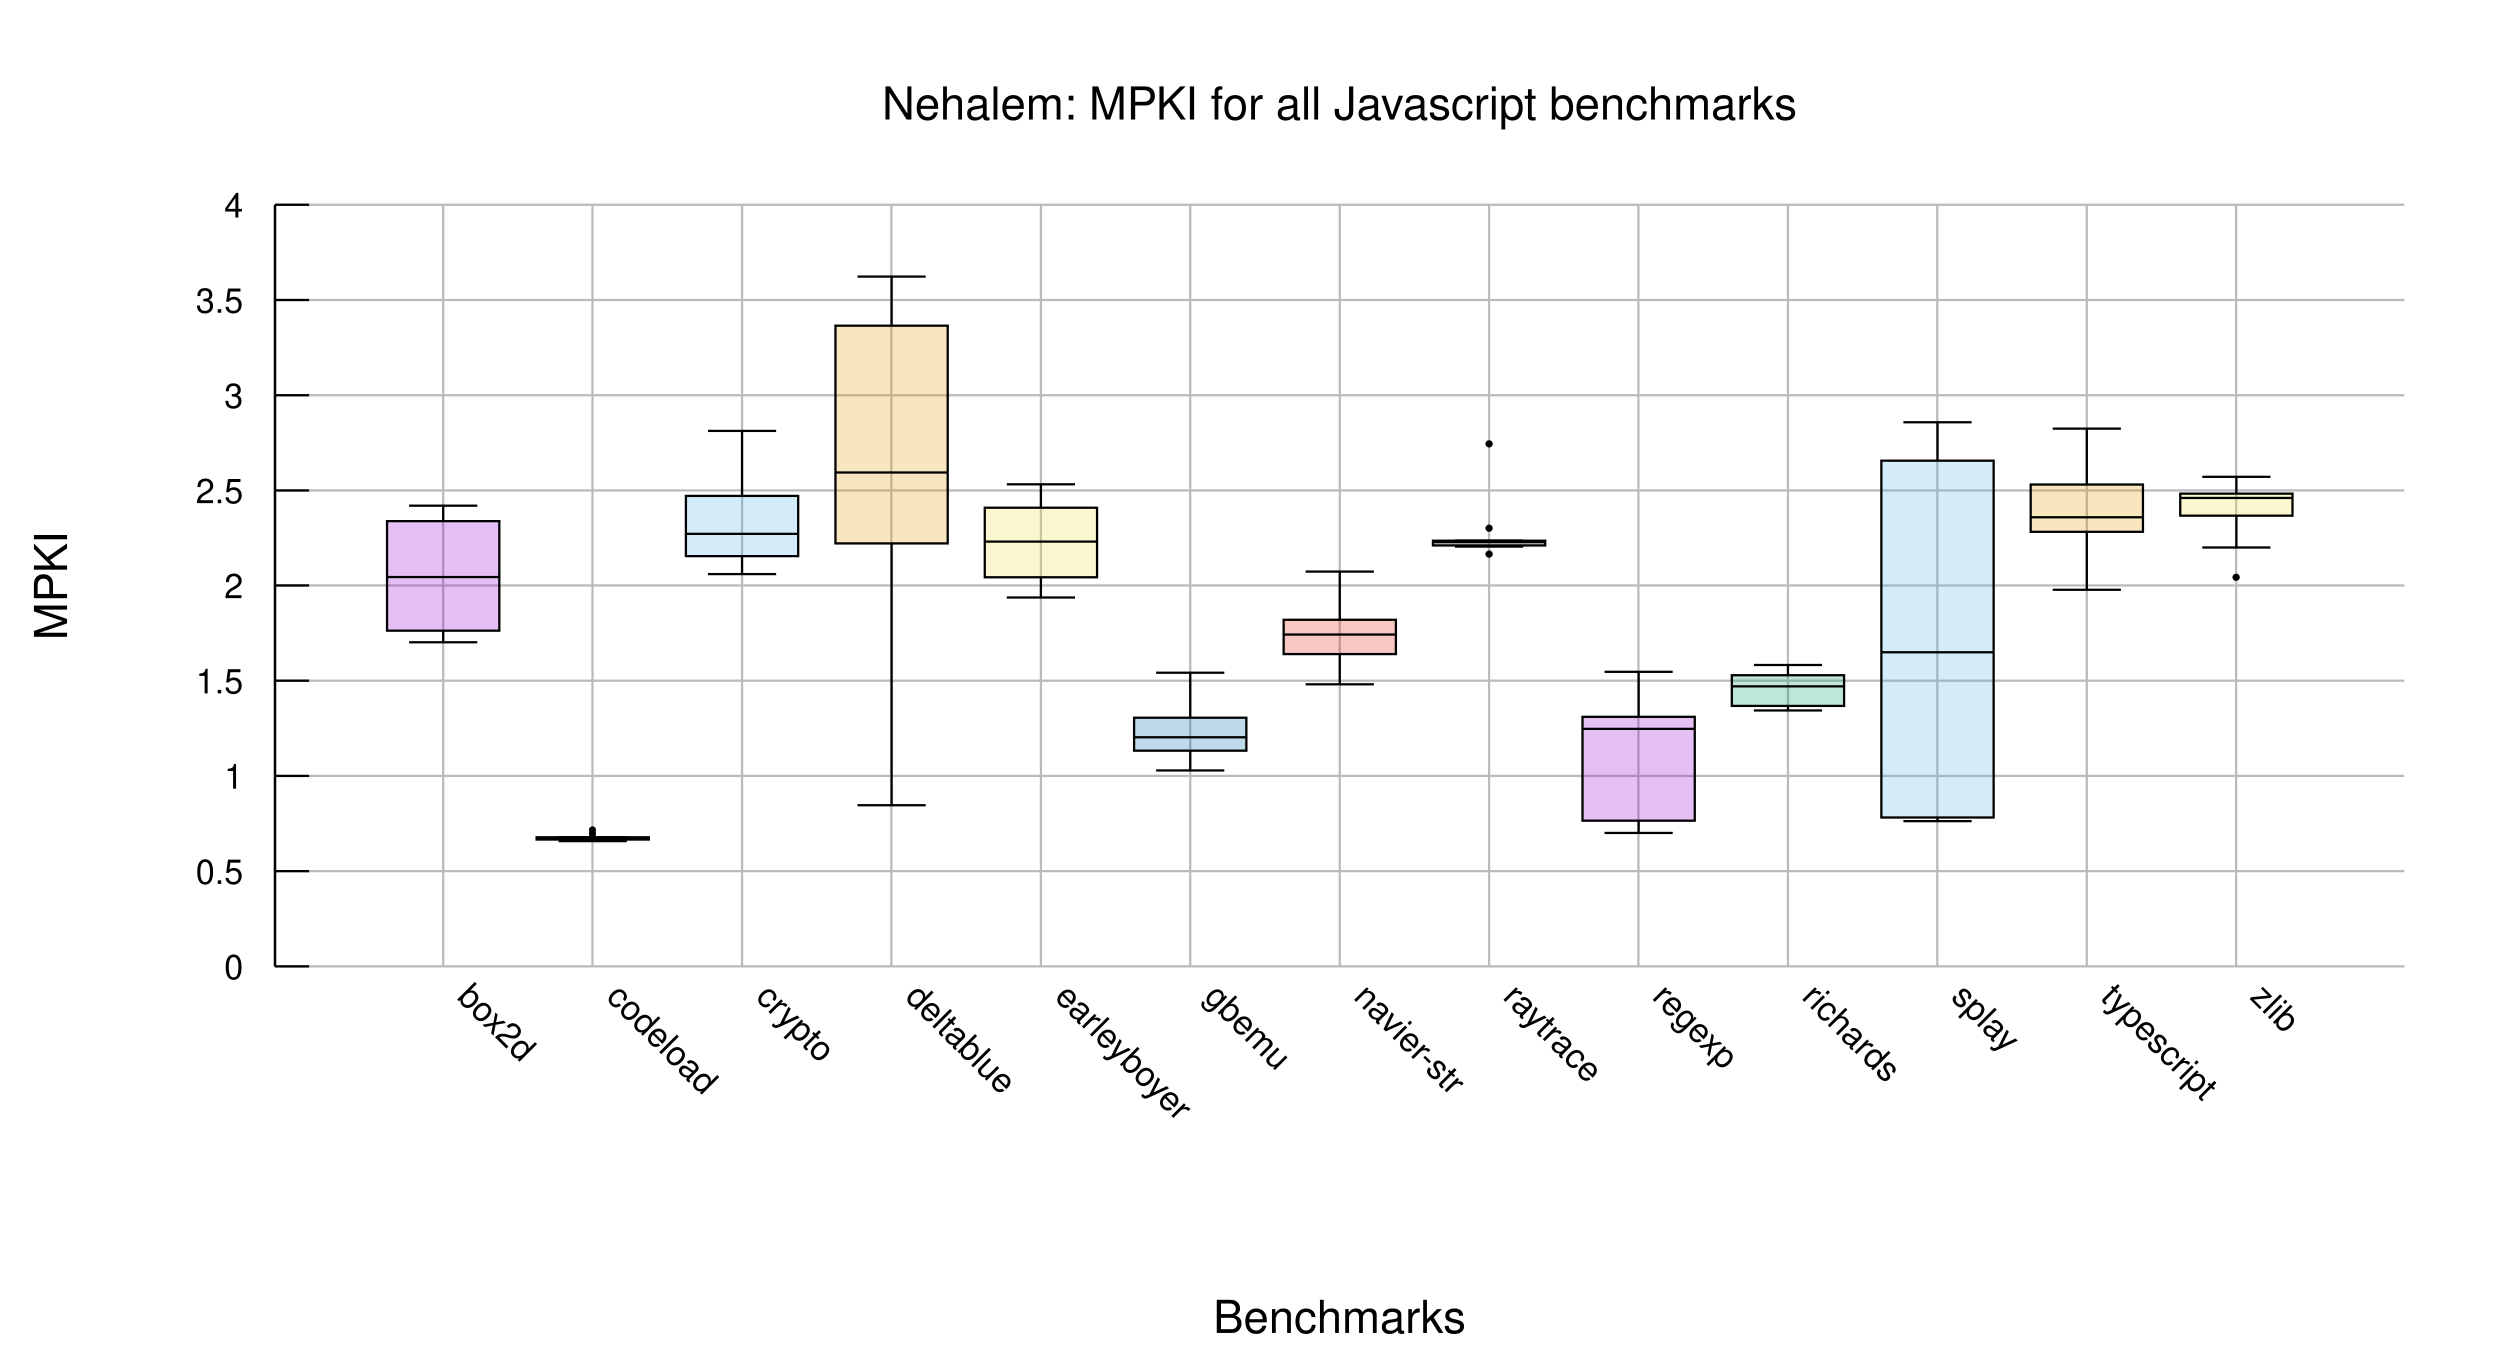
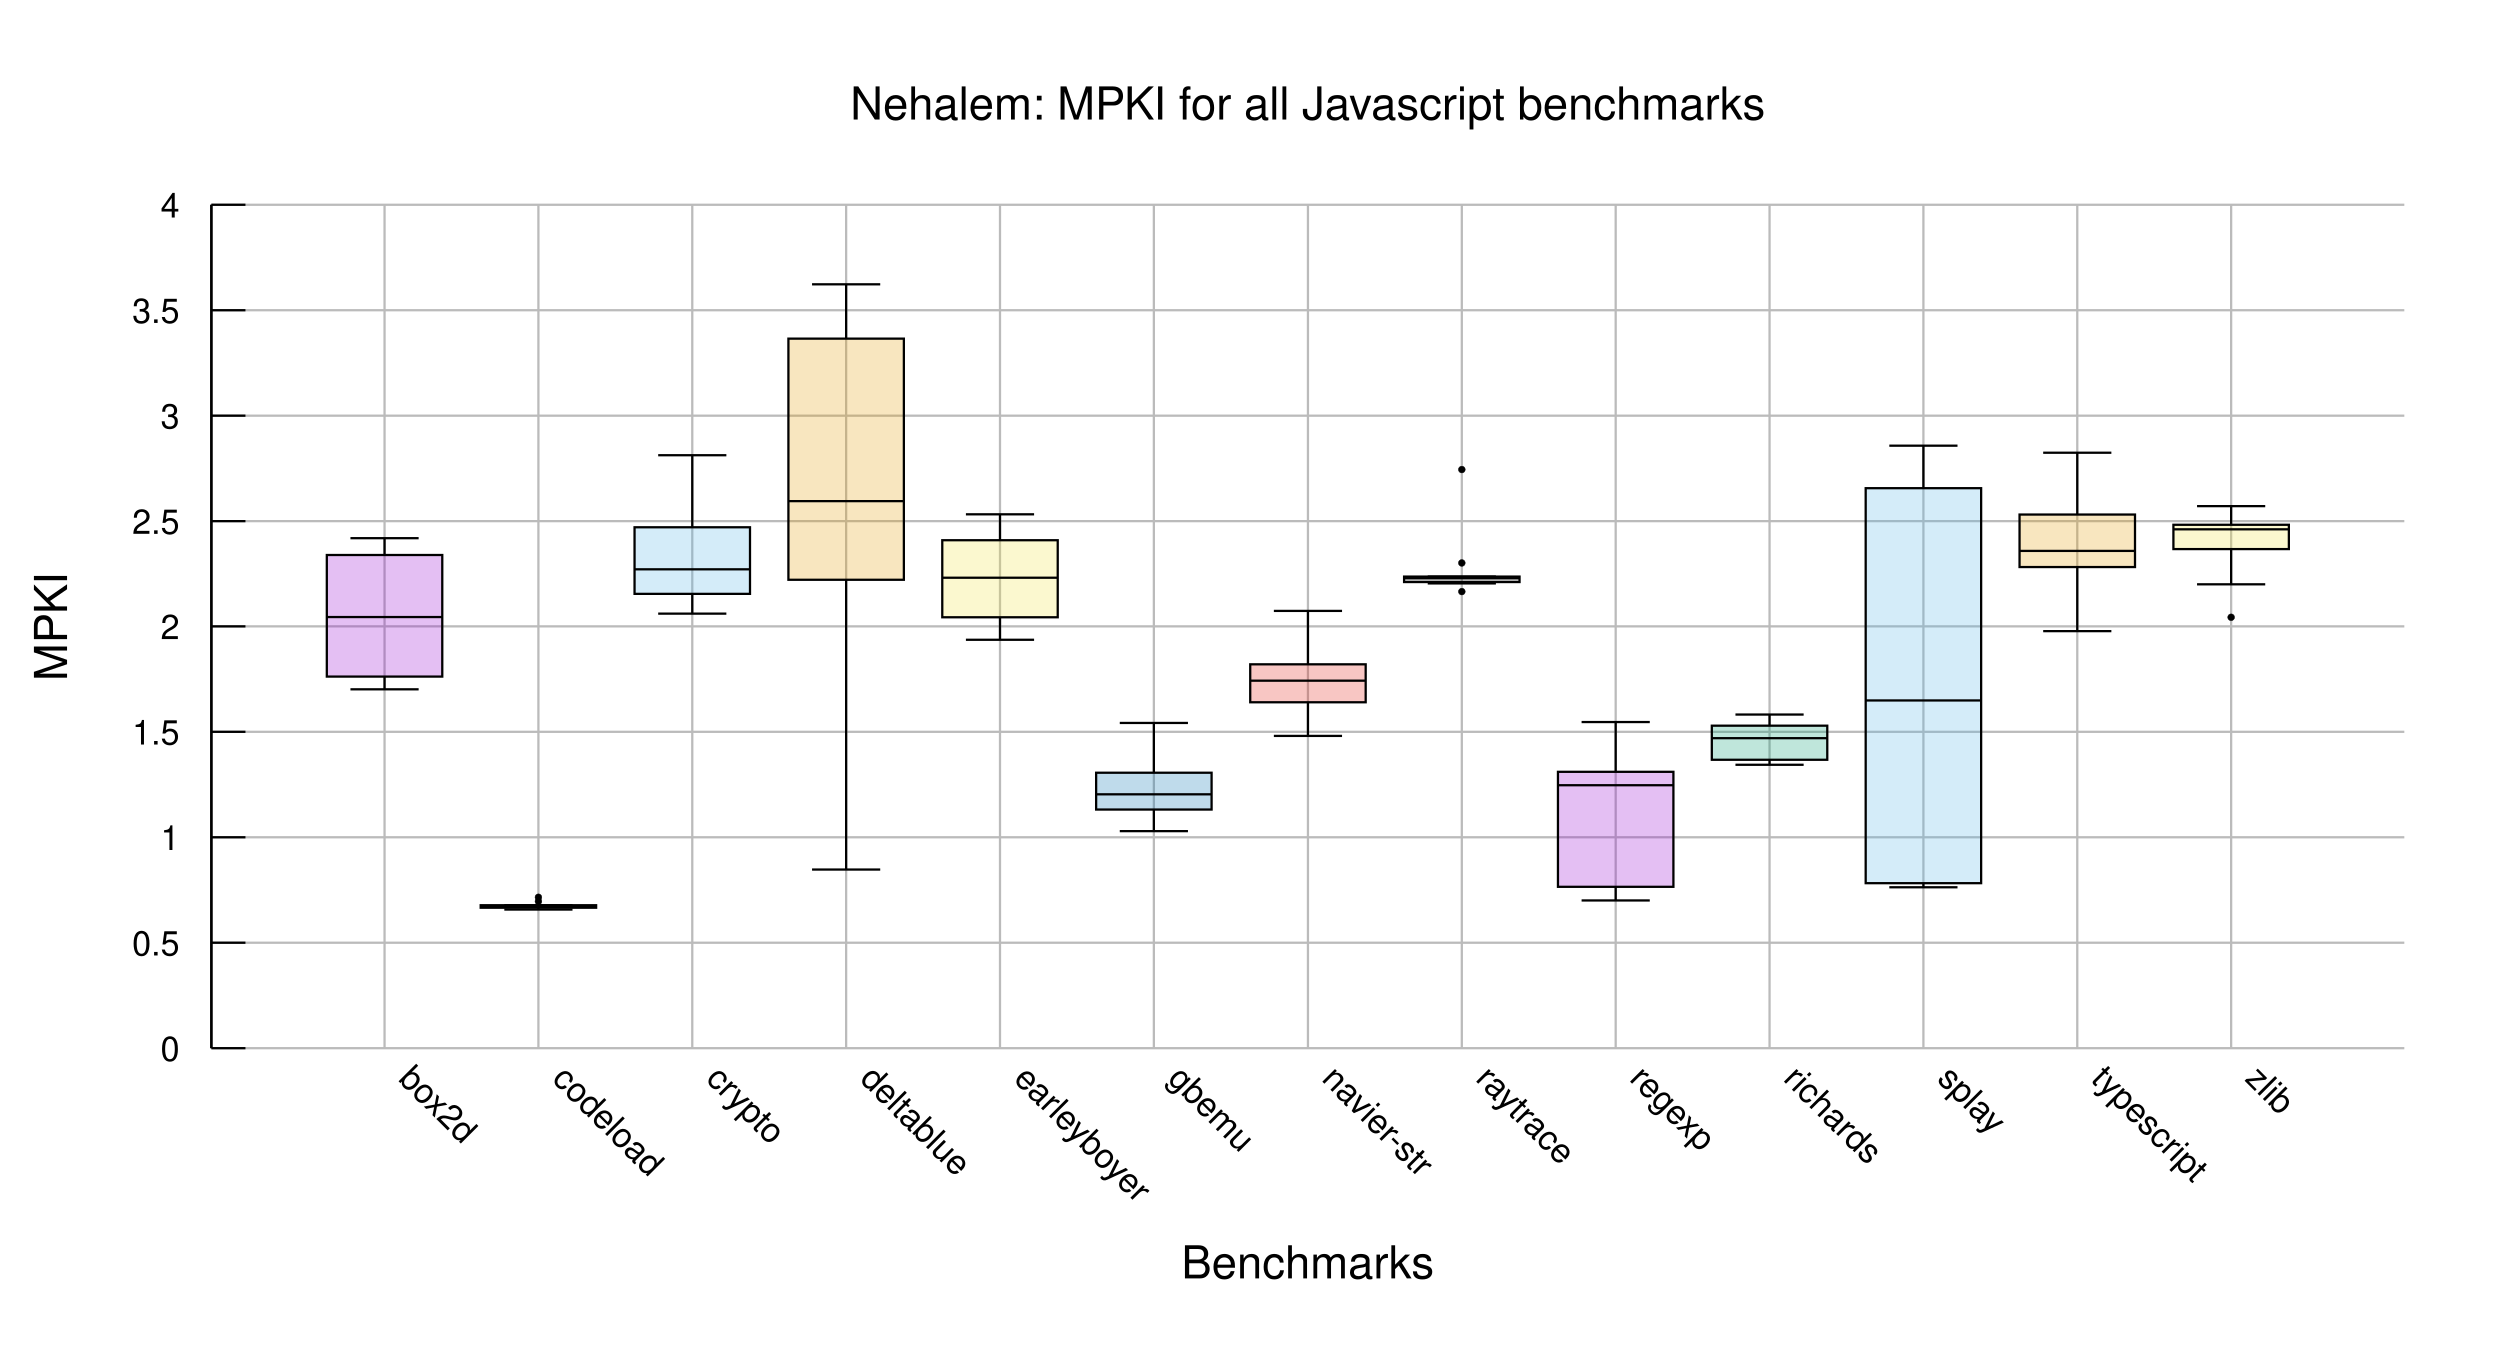
<svg xmlns="http://www.w3.org/2000/svg" xmlns:xlink="http://www.w3.org/1999/xlink" width="1100" height="600" viewBox="0 0 1100 600">
  <g id="gnuplot_canvas">
    <rect x="0" y="0" width="1100" height="600" fill="none" />
    <defs>
      <circle id="gpDot" r="0.5" stroke-width="0.5" />
      <path id="gpPt0" stroke-width="0.133" stroke="currentColor" d="M-1,0 h2 M0,-1 v2" />
      <path id="gpPt1" stroke-width="0.133" stroke="currentColor" d="M-1,-1 L1,1 M1,-1 L-1,1" />
      <path id="gpPt2" stroke-width="0.133" stroke="currentColor" d="M-1,0 L1,0 M0,-1 L0,1 M-1,-1 L1,1 M-1,1 L1,-1" />
      <rect id="gpPt3" stroke-width="0.133" stroke="currentColor" x="-1" y="-1" width="2" height="2" />
      <rect id="gpPt4" stroke-width="0.133" stroke="currentColor" fill="currentColor" x="-1" y="-1" width="2" height="2" />
      <circle id="gpPt5" stroke-width="0.133" stroke="currentColor" cx="0" cy="0" r="1" />
      <use xlink:href="#gpPt5" id="gpPt6" fill="currentColor" stroke="none" />
      <path id="gpPt7" stroke-width="0.133" stroke="currentColor" d="M0,-1.33 L-1.33,0.67 L1.33,0.67 z" />
      <use xlink:href="#gpPt7" id="gpPt8" fill="currentColor" stroke="none" />
      <use xlink:href="#gpPt7" id="gpPt9" stroke="currentColor" transform="rotate(180)" />
      <use xlink:href="#gpPt9" id="gpPt10" fill="currentColor" stroke="none" />
      <use xlink:href="#gpPt3" id="gpPt11" stroke="currentColor" transform="rotate(45)" />
      <use xlink:href="#gpPt11" id="gpPt12" fill="currentColor" stroke="none" />
      <path id="gpPt13" stroke-width="0.133" stroke="currentColor" d="M0,1.330 L1.265,0.411 L0.782,-1.067 L-0.782,-1.076 L-1.265,0.411 z" />
      <use xlink:href="#gpPt13" id="gpPt14" fill="currentColor" stroke="none" />
      <filter id="textbox" filterUnits="objectBoundingBox" x="0" y="0" height="1" width="1">
        <feFlood flood-color="white" flood-opacity="1" result="bgnd" />
        <feComposite in="SourceGraphic" in2="bgnd" operator="atop" />
      </filter>
      <filter id="greybox" filterUnits="objectBoundingBox" x="0" y="0" height="1" width="1">
        <feFlood flood-color="lightgrey" flood-opacity="1" result="grey" />
        <feComposite in="SourceGraphic" in2="grey" operator="atop" />
      </filter>
    </defs>
    <g fill="none" color="white" stroke="black" stroke-width="1.00" stroke-linecap="butt" stroke-linejoin="miter">
</g>
    <g fill="none" color="black" stroke="currentColor" stroke-width="1.00" stroke-linecap="butt" stroke-linejoin="miter">
</g>
    <g fill="none" color="black" stroke="currentColor" stroke-width="1.00" stroke-linecap="butt" stroke-linejoin="miter">
-       <path stroke="rgb(187, 187, 187)" class="gridline" d="M121.0,425.2 L1057.9,425.2  " />
-     </g>
-     <g fill="none" color="black" stroke="currentColor" stroke-width="1.00" stroke-linecap="butt" stroke-linejoin="miter">
-       <path stroke="black" d="M121.0,425.2 L136.0,425.2  " />
-       <g transform="translate(107.0,430.8)" stroke="none" fill="black" font-family="Helvetica" font-size="15.00" text-anchor="end">
+       <path stroke="rgb(187, 187, 187)" class="gridline" d="M93.0,461.2 L1057.9,461.2  " />
+     </g>
+     <g fill="none" color="black" stroke="currentColor" stroke-width="1.00" stroke-linecap="butt" stroke-linejoin="miter">
+       <path stroke="black" d="M93.0,461.2 L108.0,461.2  " />
+       <g transform="translate(79.0,466.8)" stroke="none" fill="black" font-family="Helvetica" font-size="15.00" text-anchor="end">
        <text>
          <tspan font-family="Helvetica"> 0</tspan>
        </text>
      </g>
    </g>
    <g fill="none" color="black" stroke="currentColor" stroke-width="1.00" stroke-linecap="butt" stroke-linejoin="miter">
</g>
    <g fill="none" color="black" stroke="currentColor" stroke-width="1.00" stroke-linecap="butt" stroke-linejoin="miter">
-       <path stroke="rgb(187, 187, 187)" class="gridline" d="M121.0,383.3 L1057.9,383.3  " />
-     </g>
-     <g fill="none" color="black" stroke="currentColor" stroke-width="1.00" stroke-linecap="butt" stroke-linejoin="miter">
-       <path stroke="black" d="M121.0,383.3 L136.0,383.3  " />
-       <g transform="translate(107.0,388.9)" stroke="none" fill="black" font-family="Helvetica" font-size="15.00" text-anchor="end">
+       <path stroke="rgb(187, 187, 187)" class="gridline" d="M93.0,414.8 L1057.9,414.8  " />
+     </g>
+     <g fill="none" color="black" stroke="currentColor" stroke-width="1.00" stroke-linecap="butt" stroke-linejoin="miter">
+       <path stroke="black" d="M93.0,414.8 L108.0,414.8  " />
+       <g transform="translate(79.0,420.4)" stroke="none" fill="black" font-family="Helvetica" font-size="15.00" text-anchor="end">
        <text>
          <tspan font-family="Helvetica"> 0.5</tspan>
        </text>
      </g>
    </g>
    <g fill="none" color="black" stroke="currentColor" stroke-width="1.00" stroke-linecap="butt" stroke-linejoin="miter">
</g>
    <g fill="none" color="black" stroke="currentColor" stroke-width="1.00" stroke-linecap="butt" stroke-linejoin="miter">
-       <path stroke="rgb(187, 187, 187)" class="gridline" d="M121.0,341.4 L1057.9,341.4  " />
-     </g>
-     <g fill="none" color="black" stroke="currentColor" stroke-width="1.00" stroke-linecap="butt" stroke-linejoin="miter">
-       <path stroke="black" d="M121.0,341.4 L136.0,341.4  " />
-       <g transform="translate(107.0,347.0)" stroke="none" fill="black" font-family="Helvetica" font-size="15.00" text-anchor="end">
+       <path stroke="rgb(187, 187, 187)" class="gridline" d="M93.0,368.4 L1057.9,368.4  " />
+     </g>
+     <g fill="none" color="black" stroke="currentColor" stroke-width="1.00" stroke-linecap="butt" stroke-linejoin="miter">
+       <path stroke="black" d="M93.0,368.4 L108.0,368.4  " />
+       <g transform="translate(79.0,374.0)" stroke="none" fill="black" font-family="Helvetica" font-size="15.00" text-anchor="end">
        <text>
          <tspan font-family="Helvetica"> 1</tspan>
        </text>
      </g>
    </g>
    <g fill="none" color="black" stroke="currentColor" stroke-width="1.00" stroke-linecap="butt" stroke-linejoin="miter">
</g>
    <g fill="none" color="black" stroke="currentColor" stroke-width="1.00" stroke-linecap="butt" stroke-linejoin="miter">
-       <path stroke="rgb(187, 187, 187)" class="gridline" d="M121.0,299.5 L1057.9,299.5  " />
-     </g>
-     <g fill="none" color="black" stroke="currentColor" stroke-width="1.00" stroke-linecap="butt" stroke-linejoin="miter">
-       <path stroke="black" d="M121.0,299.5 L136.0,299.5  " />
-       <g transform="translate(107.0,305.1)" stroke="none" fill="black" font-family="Helvetica" font-size="15.00" text-anchor="end">
+       <path stroke="rgb(187, 187, 187)" class="gridline" d="M93.0,322.0 L1057.9,322.0  " />
+     </g>
+     <g fill="none" color="black" stroke="currentColor" stroke-width="1.00" stroke-linecap="butt" stroke-linejoin="miter">
+       <path stroke="black" d="M93.0,322.0 L108.0,322.0  " />
+       <g transform="translate(79.0,327.6)" stroke="none" fill="black" font-family="Helvetica" font-size="15.00" text-anchor="end">
        <text>
          <tspan font-family="Helvetica"> 1.5</tspan>
        </text>
      </g>
    </g>
    <g fill="none" color="black" stroke="currentColor" stroke-width="1.00" stroke-linecap="butt" stroke-linejoin="miter">
</g>
    <g fill="none" color="black" stroke="currentColor" stroke-width="1.00" stroke-linecap="butt" stroke-linejoin="miter">
-       <path stroke="rgb(187, 187, 187)" class="gridline" d="M121.0,257.6 L1057.9,257.6  " />
-     </g>
-     <g fill="none" color="black" stroke="currentColor" stroke-width="1.00" stroke-linecap="butt" stroke-linejoin="miter">
-       <path stroke="black" d="M121.0,257.6 L136.0,257.6  " />
-       <g transform="translate(107.0,263.2)" stroke="none" fill="black" font-family="Helvetica" font-size="15.00" text-anchor="end">
+       <path stroke="rgb(187, 187, 187)" class="gridline" d="M93.0,275.6 L1057.9,275.6  " />
+     </g>
+     <g fill="none" color="black" stroke="currentColor" stroke-width="1.00" stroke-linecap="butt" stroke-linejoin="miter">
+       <path stroke="black" d="M93.0,275.6 L108.0,275.6  " />
+       <g transform="translate(79.0,281.2)" stroke="none" fill="black" font-family="Helvetica" font-size="15.00" text-anchor="end">
        <text>
          <tspan font-family="Helvetica"> 2</tspan>
        </text>
      </g>
    </g>
    <g fill="none" color="black" stroke="currentColor" stroke-width="1.00" stroke-linecap="butt" stroke-linejoin="miter">
</g>
    <g fill="none" color="black" stroke="currentColor" stroke-width="1.00" stroke-linecap="butt" stroke-linejoin="miter">
-       <path stroke="rgb(187, 187, 187)" class="gridline" d="M121.0,215.8 L1057.9,215.8  " />
-     </g>
-     <g fill="none" color="black" stroke="currentColor" stroke-width="1.00" stroke-linecap="butt" stroke-linejoin="miter">
-       <path stroke="black" d="M121.0,215.8 L136.0,215.8  " />
-       <g transform="translate(107.0,221.4)" stroke="none" fill="black" font-family="Helvetica" font-size="15.00" text-anchor="end">
+       <path stroke="rgb(187, 187, 187)" class="gridline" d="M93.0,229.3 L1057.9,229.3  " />
+     </g>
+     <g fill="none" color="black" stroke="currentColor" stroke-width="1.00" stroke-linecap="butt" stroke-linejoin="miter">
+       <path stroke="black" d="M93.0,229.3 L108.0,229.3  " />
+       <g transform="translate(79.0,234.9)" stroke="none" fill="black" font-family="Helvetica" font-size="15.00" text-anchor="end">
        <text>
          <tspan font-family="Helvetica"> 2.5</tspan>
        </text>
      </g>
    </g>
    <g fill="none" color="black" stroke="currentColor" stroke-width="1.00" stroke-linecap="butt" stroke-linejoin="miter">
</g>
    <g fill="none" color="black" stroke="currentColor" stroke-width="1.00" stroke-linecap="butt" stroke-linejoin="miter">
-       <path stroke="rgb(187, 187, 187)" class="gridline" d="M121.0,173.9 L1057.9,173.9  " />
-     </g>
-     <g fill="none" color="black" stroke="currentColor" stroke-width="1.00" stroke-linecap="butt" stroke-linejoin="miter">
-       <path stroke="black" d="M121.0,173.9 L136.0,173.9  " />
-       <g transform="translate(107.0,179.5)" stroke="none" fill="black" font-family="Helvetica" font-size="15.00" text-anchor="end">
+       <path stroke="rgb(187, 187, 187)" class="gridline" d="M93.0,182.9 L1057.9,182.9  " />
+     </g>
+     <g fill="none" color="black" stroke="currentColor" stroke-width="1.00" stroke-linecap="butt" stroke-linejoin="miter">
+       <path stroke="black" d="M93.0,182.9 L108.0,182.9  " />
+       <g transform="translate(79.0,188.5)" stroke="none" fill="black" font-family="Helvetica" font-size="15.00" text-anchor="end">
        <text>
          <tspan font-family="Helvetica"> 3</tspan>
        </text>
      </g>
    </g>
    <g fill="none" color="black" stroke="currentColor" stroke-width="1.00" stroke-linecap="butt" stroke-linejoin="miter">
</g>
    <g fill="none" color="black" stroke="currentColor" stroke-width="1.00" stroke-linecap="butt" stroke-linejoin="miter">
-       <path stroke="rgb(187, 187, 187)" class="gridline" d="M121.0,132.0 L1057.9,132.0  " />
-     </g>
-     <g fill="none" color="black" stroke="currentColor" stroke-width="1.00" stroke-linecap="butt" stroke-linejoin="miter">
-       <path stroke="black" d="M121.0,132.0 L136.0,132.0  " />
-       <g transform="translate(107.0,137.6)" stroke="none" fill="black" font-family="Helvetica" font-size="15.00" text-anchor="end">
+       <path stroke="rgb(187, 187, 187)" class="gridline" d="M93.0,136.5 L1057.9,136.5  " />
+     </g>
+     <g fill="none" color="black" stroke="currentColor" stroke-width="1.00" stroke-linecap="butt" stroke-linejoin="miter">
+       <path stroke="black" d="M93.0,136.5 L108.0,136.5  " />
+       <g transform="translate(79.0,142.1)" stroke="none" fill="black" font-family="Helvetica" font-size="15.00" text-anchor="end">
        <text>
          <tspan font-family="Helvetica"> 3.5</tspan>
        </text>
      </g>
    </g>
    <g fill="none" color="black" stroke="currentColor" stroke-width="1.00" stroke-linecap="butt" stroke-linejoin="miter">
</g>
    <g fill="none" color="black" stroke="currentColor" stroke-width="1.00" stroke-linecap="butt" stroke-linejoin="miter">
-       <path stroke="rgb(187, 187, 187)" class="gridline" d="M121.0,90.1 L1057.9,90.1  " />
-     </g>
-     <g fill="none" color="black" stroke="currentColor" stroke-width="1.00" stroke-linecap="butt" stroke-linejoin="miter">
-       <path stroke="black" d="M121.0,90.1 L136.0,90.1  " />
-       <g transform="translate(107.0,95.7)" stroke="none" fill="black" font-family="Helvetica" font-size="15.00" text-anchor="end">
+       <path stroke="rgb(187, 187, 187)" class="gridline" d="M93.0,90.1 L1057.9,90.1  " />
+     </g>
+     <g fill="none" color="black" stroke="currentColor" stroke-width="1.00" stroke-linecap="butt" stroke-linejoin="miter">
+       <path stroke="black" d="M93.0,90.1 L108.0,90.1  " />
+       <g transform="translate(79.0,95.7)" stroke="none" fill="black" font-family="Helvetica" font-size="15.00" text-anchor="end">
        <text>
          <tspan font-family="Helvetica"> 4</tspan>
        </text>
      </g>
    </g>
    <g fill="none" color="black" stroke="currentColor" stroke-width="1.00" stroke-linecap="butt" stroke-linejoin="miter">
</g>
    <g fill="none" color="black" stroke="currentColor" stroke-width="1.00" stroke-linecap="butt" stroke-linejoin="miter">
-       <path stroke="rgb(187, 187, 187)" class="gridline" d="M195.0,425.2 L195.0,90.1  " />
-     </g>
-     <g fill="none" color="black" stroke="currentColor" stroke-width="1.00" stroke-linecap="butt" stroke-linejoin="miter">
-       <path stroke="black" d="M195.0,425.2  " />
-       <g transform="translate(200.6,439.2) rotate(45)" stroke="none" fill="black" font-family="Helvetica" font-size="15.00" text-anchor="start">
+       <path stroke="rgb(187, 187, 187)" class="gridline" d="M169.2,461.2 L169.2,90.1  " />
+     </g>
+     <g fill="none" color="black" stroke="currentColor" stroke-width="1.00" stroke-linecap="butt" stroke-linejoin="miter">
+       <path stroke="black" d="M169.2,461.2  " />
+       <g transform="translate(174.8,475.2) rotate(45)" stroke="none" fill="black" font-family="Helvetica" font-size="15.00" text-anchor="start">
        <text>box2d</text>
      </g>
    </g>
    <g fill="none" color="black" stroke="currentColor" stroke-width="1.00" stroke-linecap="butt" stroke-linejoin="miter">
</g>
    <g fill="none" color="black" stroke="currentColor" stroke-width="1.00" stroke-linecap="butt" stroke-linejoin="miter">
-       <path stroke="rgb(187, 187, 187)" class="gridline" d="M260.7,425.2 L260.7,90.1  " />
-     </g>
-     <g fill="none" color="black" stroke="currentColor" stroke-width="1.00" stroke-linecap="butt" stroke-linejoin="miter">
-       <path stroke="black" d="M260.7,425.2  " />
-       <g transform="translate(266.3,439.2) rotate(45)" stroke="none" fill="black" font-family="Helvetica" font-size="15.00" text-anchor="start">
+       <path stroke="rgb(187, 187, 187)" class="gridline" d="M236.9,461.2 L236.9,90.1  " />
+     </g>
+     <g fill="none" color="black" stroke="currentColor" stroke-width="1.00" stroke-linecap="butt" stroke-linejoin="miter">
+       <path stroke="black" d="M236.9,461.2  " />
+       <g transform="translate(242.5,475.2) rotate(45)" stroke="none" fill="black" font-family="Helvetica" font-size="15.00" text-anchor="start">
        <text>codeload</text>
      </g>
    </g>
    <g fill="none" color="black" stroke="currentColor" stroke-width="1.00" stroke-linecap="butt" stroke-linejoin="miter">
</g>
    <g fill="none" color="black" stroke="currentColor" stroke-width="1.00" stroke-linecap="butt" stroke-linejoin="miter">
-       <path stroke="rgb(187, 187, 187)" class="gridline" d="M326.5,425.2 L326.5,90.1  " />
-     </g>
-     <g fill="none" color="black" stroke="currentColor" stroke-width="1.00" stroke-linecap="butt" stroke-linejoin="miter">
-       <path stroke="black" d="M326.5,425.2  " />
-       <g transform="translate(332.1,439.2) rotate(45)" stroke="none" fill="black" font-family="Helvetica" font-size="15.00" text-anchor="start">
+       <path stroke="rgb(187, 187, 187)" class="gridline" d="M304.6,461.2 L304.6,90.1  " />
+     </g>
+     <g fill="none" color="black" stroke="currentColor" stroke-width="1.00" stroke-linecap="butt" stroke-linejoin="miter">
+       <path stroke="black" d="M304.6,461.2  " />
+       <g transform="translate(310.2,475.2) rotate(45)" stroke="none" fill="black" font-family="Helvetica" font-size="15.00" text-anchor="start">
        <text>crypto</text>
      </g>
    </g>
    <g fill="none" color="black" stroke="currentColor" stroke-width="1.00" stroke-linecap="butt" stroke-linejoin="miter">
</g>
    <g fill="none" color="black" stroke="currentColor" stroke-width="1.00" stroke-linecap="butt" stroke-linejoin="miter">
-       <path stroke="rgb(187, 187, 187)" class="gridline" d="M392.2,425.2 L392.2,90.1  " />
-     </g>
-     <g fill="none" color="black" stroke="currentColor" stroke-width="1.00" stroke-linecap="butt" stroke-linejoin="miter">
-       <path stroke="black" d="M392.2,425.2  " />
-       <g transform="translate(397.8,439.2) rotate(45)" stroke="none" fill="black" font-family="Helvetica" font-size="15.00" text-anchor="start">
+       <path stroke="rgb(187, 187, 187)" class="gridline" d="M372.3,461.2 L372.3,90.1  " />
+     </g>
+     <g fill="none" color="black" stroke="currentColor" stroke-width="1.00" stroke-linecap="butt" stroke-linejoin="miter">
+       <path stroke="black" d="M372.3,461.2  " />
+       <g transform="translate(377.9,475.2) rotate(45)" stroke="none" fill="black" font-family="Helvetica" font-size="15.00" text-anchor="start">
        <text>deltablue</text>
      </g>
    </g>
    <g fill="none" color="black" stroke="currentColor" stroke-width="1.00" stroke-linecap="butt" stroke-linejoin="miter">
</g>
    <g fill="none" color="black" stroke="currentColor" stroke-width="1.00" stroke-linecap="butt" stroke-linejoin="miter">
-       <path stroke="rgb(187, 187, 187)" class="gridline" d="M458.0,425.2 L458.0,90.1  " />
-     </g>
-     <g fill="none" color="black" stroke="currentColor" stroke-width="1.00" stroke-linecap="butt" stroke-linejoin="miter">
-       <path stroke="black" d="M458.0,425.2  " />
-       <g transform="translate(463.6,439.2) rotate(45)" stroke="none" fill="black" font-family="Helvetica" font-size="15.00" text-anchor="start">
+       <path stroke="rgb(187, 187, 187)" class="gridline" d="M440.0,461.2 L440.0,90.1  " />
+     </g>
+     <g fill="none" color="black" stroke="currentColor" stroke-width="1.00" stroke-linecap="butt" stroke-linejoin="miter">
+       <path stroke="black" d="M440.0,461.2  " />
+       <g transform="translate(445.6,475.2) rotate(45)" stroke="none" fill="black" font-family="Helvetica" font-size="15.00" text-anchor="start">
        <text>earleyboyer</text>
      </g>
    </g>
    <g fill="none" color="black" stroke="currentColor" stroke-width="1.00" stroke-linecap="butt" stroke-linejoin="miter">
</g>
    <g fill="none" color="black" stroke="currentColor" stroke-width="1.00" stroke-linecap="butt" stroke-linejoin="miter">
-       <path stroke="rgb(187, 187, 187)" class="gridline" d="M523.7,425.2 L523.7,90.1  " />
-     </g>
-     <g fill="none" color="black" stroke="currentColor" stroke-width="1.00" stroke-linecap="butt" stroke-linejoin="miter">
-       <path stroke="black" d="M523.7,425.2  " />
-       <g transform="translate(529.3,439.2) rotate(45)" stroke="none" fill="black" font-family="Helvetica" font-size="15.00" text-anchor="start">
+       <path stroke="rgb(187, 187, 187)" class="gridline" d="M507.7,461.2 L507.7,90.1  " />
+     </g>
+     <g fill="none" color="black" stroke="currentColor" stroke-width="1.00" stroke-linecap="butt" stroke-linejoin="miter">
+       <path stroke="black" d="M507.7,461.2  " />
+       <g transform="translate(513.3,475.2) rotate(45)" stroke="none" fill="black" font-family="Helvetica" font-size="15.00" text-anchor="start">
        <text>gbemu</text>
      </g>
    </g>
    <g fill="none" color="black" stroke="currentColor" stroke-width="1.00" stroke-linecap="butt" stroke-linejoin="miter">
</g>
    <g fill="none" color="black" stroke="currentColor" stroke-width="1.00" stroke-linecap="butt" stroke-linejoin="miter">
-       <path stroke="rgb(187, 187, 187)" class="gridline" d="M589.5,425.2 L589.5,90.1  " />
-     </g>
-     <g fill="none" color="black" stroke="currentColor" stroke-width="1.00" stroke-linecap="butt" stroke-linejoin="miter">
-       <path stroke="black" d="M589.5,425.2  " />
-       <g transform="translate(595.1,439.2) rotate(45)" stroke="none" fill="black" font-family="Helvetica" font-size="15.00" text-anchor="start">
+       <path stroke="rgb(187, 187, 187)" class="gridline" d="M575.5,461.2 L575.5,90.1  " />
+     </g>
+     <g fill="none" color="black" stroke="currentColor" stroke-width="1.00" stroke-linecap="butt" stroke-linejoin="miter">
+       <path stroke="black" d="M575.5,461.2  " />
+       <g transform="translate(581.1,475.2) rotate(45)" stroke="none" fill="black" font-family="Helvetica" font-size="15.00" text-anchor="start">
        <text>navier-str</text>
      </g>
    </g>
    <g fill="none" color="black" stroke="currentColor" stroke-width="1.00" stroke-linecap="butt" stroke-linejoin="miter">
</g>
    <g fill="none" color="black" stroke="currentColor" stroke-width="1.00" stroke-linecap="butt" stroke-linejoin="miter">
-       <path stroke="rgb(187, 187, 187)" class="gridline" d="M655.2,425.2 L655.2,90.1  " />
-     </g>
-     <g fill="none" color="black" stroke="currentColor" stroke-width="1.00" stroke-linecap="butt" stroke-linejoin="miter">
-       <path stroke="black" d="M655.2,425.2  " />
-       <g transform="translate(660.8,439.2) rotate(45)" stroke="none" fill="black" font-family="Helvetica" font-size="15.00" text-anchor="start">
+       <path stroke="rgb(187, 187, 187)" class="gridline" d="M643.2,461.2 L643.2,90.1  " />
+     </g>
+     <g fill="none" color="black" stroke="currentColor" stroke-width="1.00" stroke-linecap="butt" stroke-linejoin="miter">
+       <path stroke="black" d="M643.2,461.2  " />
+       <g transform="translate(648.8,475.2) rotate(45)" stroke="none" fill="black" font-family="Helvetica" font-size="15.00" text-anchor="start">
        <text>raytrace</text>
      </g>
    </g>
    <g fill="none" color="black" stroke="currentColor" stroke-width="1.00" stroke-linecap="butt" stroke-linejoin="miter">
</g>
    <g fill="none" color="black" stroke="currentColor" stroke-width="1.00" stroke-linecap="butt" stroke-linejoin="miter">
-       <path stroke="rgb(187, 187, 187)" class="gridline" d="M720.9,425.2 L720.9,90.1  " />
-     </g>
-     <g fill="none" color="black" stroke="currentColor" stroke-width="1.00" stroke-linecap="butt" stroke-linejoin="miter">
-       <path stroke="black" d="M720.9,425.2  " />
-       <g transform="translate(726.5,439.2) rotate(45)" stroke="none" fill="black" font-family="Helvetica" font-size="15.00" text-anchor="start">
+       <path stroke="rgb(187, 187, 187)" class="gridline" d="M710.9,461.2 L710.9,90.1  " />
+     </g>
+     <g fill="none" color="black" stroke="currentColor" stroke-width="1.00" stroke-linecap="butt" stroke-linejoin="miter">
+       <path stroke="black" d="M710.9,461.2  " />
+       <g transform="translate(716.5,475.2) rotate(45)" stroke="none" fill="black" font-family="Helvetica" font-size="15.00" text-anchor="start">
        <text>regexp</text>
      </g>
    </g>
    <g fill="none" color="black" stroke="currentColor" stroke-width="1.00" stroke-linecap="butt" stroke-linejoin="miter">
</g>
    <g fill="none" color="black" stroke="currentColor" stroke-width="1.00" stroke-linecap="butt" stroke-linejoin="miter">
-       <path stroke="rgb(187, 187, 187)" class="gridline" d="M786.7,425.2 L786.7,90.1  " />
-     </g>
-     <g fill="none" color="black" stroke="currentColor" stroke-width="1.00" stroke-linecap="butt" stroke-linejoin="miter">
-       <path stroke="black" d="M786.7,425.2  " />
-       <g transform="translate(792.3,439.2) rotate(45)" stroke="none" fill="black" font-family="Helvetica" font-size="15.00" text-anchor="start">
+       <path stroke="rgb(187, 187, 187)" class="gridline" d="M778.6,461.2 L778.6,90.1  " />
+     </g>
+     <g fill="none" color="black" stroke="currentColor" stroke-width="1.00" stroke-linecap="butt" stroke-linejoin="miter">
+       <path stroke="black" d="M778.6,461.2  " />
+       <g transform="translate(784.2,475.2) rotate(45)" stroke="none" fill="black" font-family="Helvetica" font-size="15.00" text-anchor="start">
        <text>richards</text>
      </g>
    </g>
    <g fill="none" color="black" stroke="currentColor" stroke-width="1.00" stroke-linecap="butt" stroke-linejoin="miter">
</g>
    <g fill="none" color="black" stroke="currentColor" stroke-width="1.00" stroke-linecap="butt" stroke-linejoin="miter">
-       <path stroke="rgb(187, 187, 187)" class="gridline" d="M852.4,425.2 L852.4,90.1  " />
-     </g>
-     <g fill="none" color="black" stroke="currentColor" stroke-width="1.00" stroke-linecap="butt" stroke-linejoin="miter">
-       <path stroke="black" d="M852.4,425.2  " />
-       <g transform="translate(858.0,439.2) rotate(45)" stroke="none" fill="black" font-family="Helvetica" font-size="15.00" text-anchor="start">
+       <path stroke="rgb(187, 187, 187)" class="gridline" d="M846.3,461.2 L846.3,90.1  " />
+     </g>
+     <g fill="none" color="black" stroke="currentColor" stroke-width="1.00" stroke-linecap="butt" stroke-linejoin="miter">
+       <path stroke="black" d="M846.3,461.2  " />
+       <g transform="translate(851.9,475.2) rotate(45)" stroke="none" fill="black" font-family="Helvetica" font-size="15.00" text-anchor="start">
        <text>splay</text>
      </g>
    </g>
    <g fill="none" color="black" stroke="currentColor" stroke-width="1.00" stroke-linecap="butt" stroke-linejoin="miter">
</g>
    <g fill="none" color="black" stroke="currentColor" stroke-width="1.00" stroke-linecap="butt" stroke-linejoin="miter">
-       <path stroke="rgb(187, 187, 187)" class="gridline" d="M918.2,425.2 L918.2,90.1  " />
-     </g>
-     <g fill="none" color="black" stroke="currentColor" stroke-width="1.00" stroke-linecap="butt" stroke-linejoin="miter">
-       <path stroke="black" d="M918.2,425.2  " />
-       <g transform="translate(923.8,439.2) rotate(45)" stroke="none" fill="black" font-family="Helvetica" font-size="15.00" text-anchor="start">
+       <path stroke="rgb(187, 187, 187)" class="gridline" d="M914.0,461.2 L914.0,90.1  " />
+     </g>
+     <g fill="none" color="black" stroke="currentColor" stroke-width="1.00" stroke-linecap="butt" stroke-linejoin="miter">
+       <path stroke="black" d="M914.0,461.2  " />
+       <g transform="translate(919.6,475.2) rotate(45)" stroke="none" fill="black" font-family="Helvetica" font-size="15.00" text-anchor="start">
        <text>typescript</text>
      </g>
    </g>
    <g fill="none" color="black" stroke="currentColor" stroke-width="1.00" stroke-linecap="butt" stroke-linejoin="miter">
</g>
    <g fill="none" color="black" stroke="currentColor" stroke-width="1.00" stroke-linecap="butt" stroke-linejoin="miter">
-       <path stroke="rgb(187, 187, 187)" class="gridline" d="M983.9,425.2 L983.9,90.1  " />
-     </g>
-     <g fill="none" color="black" stroke="currentColor" stroke-width="1.00" stroke-linecap="butt" stroke-linejoin="miter">
-       <path stroke="black" d="M983.9,425.2  " />
-       <g transform="translate(989.5,439.2) rotate(45)" stroke="none" fill="black" font-family="Helvetica" font-size="15.00" text-anchor="start">
+       <path stroke="rgb(187, 187, 187)" class="gridline" d="M981.7,461.2 L981.7,90.1  " />
+     </g>
+     <g fill="none" color="black" stroke="currentColor" stroke-width="1.00" stroke-linecap="butt" stroke-linejoin="miter">
+       <path stroke="black" d="M981.7,461.2  " />
+       <g transform="translate(987.3,475.2) rotate(45)" stroke="none" fill="black" font-family="Helvetica" font-size="15.00" text-anchor="start">
        <text>zlib</text>
      </g>
    </g>
    <g fill="none" color="black" stroke="currentColor" stroke-width="1.00" stroke-linecap="butt" stroke-linejoin="miter">
</g>
    <g fill="none" color="black" stroke="currentColor" stroke-width="1.00" stroke-linecap="butt" stroke-linejoin="miter">
-       <path stroke="black" d="M121.0,90.1 L121.0,425.2 M1057.9,425.2 M1057.9,90.1 M121.0,90.1  " />
-     </g>
-     <g fill="none" color="black" stroke="currentColor" stroke-width="1.00" stroke-linecap="butt" stroke-linejoin="miter">
-       <g transform="translate(29.5,257.7) rotate(270)" stroke="none" fill="black" font-family="Helvetica" font-size="20.00" text-anchor="middle">
+       <path stroke="black" d="M93.0,90.1 L93.0,461.2 M1057.9,461.2 M1057.9,90.1 M93.0,90.1  " />
+     </g>
+     <g fill="none" color="black" stroke="currentColor" stroke-width="1.00" stroke-linecap="butt" stroke-linejoin="miter">
+       <g transform="translate(29.5,275.7) rotate(270)" stroke="none" fill="black" font-family="Helvetica" font-size="20.00" text-anchor="middle">
        <text>
          <tspan font-family="Helvetica">MPKI</tspan>
        </text>
      </g>
    </g>
    <g fill="none" color="black" stroke="currentColor" stroke-width="1.00" stroke-linecap="butt" stroke-linejoin="miter">
-       <g transform="translate(589.4,586.5)" stroke="none" fill="black" font-family="Helvetica" font-size="20.00" text-anchor="middle">
+       <g transform="translate(575.4,562.5)" stroke="none" fill="black" font-family="Helvetica" font-size="20.00" text-anchor="middle">
        <text>
          <tspan font-family="Helvetica">Benchmarks</tspan>
        </text>
      </g>
    </g>
    <g fill="none" color="black" stroke="currentColor" stroke-width="1.00" stroke-linecap="butt" stroke-linejoin="miter">
-       <g transform="translate(589.4,52.6)" stroke="none" fill="black" font-family="Helvetica" font-size="20.00" text-anchor="middle">
+       <g transform="translate(575.4,52.6)" stroke="none" fill="black" font-family="Helvetica" font-size="20.00" text-anchor="middle">
        <text>Nehalem: MPKI for all Javascript benchmarks</text>
      </g>
    </g>
    <g id="gnuplot_plot_1">
      <g fill="none" color="black" stroke="currentColor" stroke-width="1.00" stroke-linecap="butt" stroke-linejoin="miter">
</g>
      <g fill="none" color="black" stroke="currentColor" stroke-width="1.00" stroke-linecap="butt" stroke-linejoin="miter">
        <g stroke="none" shape-rendering="crispEdges">
-           <polygon fill="rgb(148,   0, 211)" fill-opacity="0.25" points="170.3,277.5 219.7,277.5 219.7,229.3 170.3,229.3 " />
-         </g>
-         <path stroke="black" d="M195.0,282.6 L195.0,277.5 M195.0,229.3 L195.0,222.5 M170.3,277.5 L219.7,277.5 L219.7,229.3 L170.3,229.3   L170.3,277.5 Z  " />
-         <path stroke="black" d="M180.0,222.5 L210.0,222.5 M180.0,282.6 L210.0,282.6 M170.3,253.9 L219.7,253.9  " />
+           <polygon fill="rgb(148,   0, 211)" fill-opacity="0.25" points="143.8,297.7 194.6,297.7 194.6,244.2 143.8,244.2 " />
+         </g>
+         <path stroke="black" d="M169.2,303.3 L169.2,297.7 M169.2,244.2 L169.2,236.8 M143.8,297.7 L194.6,297.7 L194.6,244.2 L143.8,244.2   L143.8,297.7 Z  " />
+         <path stroke="black" d="M154.2,236.8 L184.2,236.8 M154.2,303.3 L184.2,303.3 M143.8,271.5 L194.6,271.5  " />
      </g>
    </g>
    <g id="gnuplot_plot_2">
      <g fill="none" color="black" stroke="currentColor" stroke-width="1.00" stroke-linecap="butt" stroke-linejoin="miter">
</g>
      <g fill="none" color="black" stroke="currentColor" stroke-width="1.00" stroke-linecap="butt" stroke-linejoin="miter">
        <g stroke="none" shape-rendering="crispEdges">
-           <polygon fill="rgb(  0, 158, 115)" fill-opacity="0.25" points="236.1,369.4 285.5,369.4 285.5,368.4 236.1,368.4 " />
-         </g>
-         <path stroke="black" d="M260.8,370.1 L260.8,369.4 M260.8,368.4 M236.1,369.4 L285.5,369.4 L285.5,368.4 L236.1,368.4 L236.1,369.4   Z  " />
-         <path stroke="black" d="M245.8,368.4 L275.8,368.4 M245.8,370.1 L275.8,370.1 M236.1,368.8 L285.5,368.8  " />
-         <use xlink:href="#gpPt6" transform="translate(260.7,366.9) scale(1.50)" color="black" />
-         <use xlink:href="#gpPt6" transform="translate(260.7,365.2) scale(1.50)" color="black" />
+           <polygon fill="rgb(  0, 158, 115)" fill-opacity="0.25" points="211.5,399.4 262.3,399.4 262.3,398.3 211.5,398.3 " />
+         </g>
+         <path stroke="black" d="M236.9,400.2 L236.9,399.4 M236.9,398.3 M211.5,399.4 L262.3,399.4 L262.3,398.3 L211.5,398.3 L211.5,399.4   Z  " />
+         <path stroke="black" d="M221.9,398.3 L251.9,398.3 M221.9,400.2 L251.9,400.2 M211.5,398.8 L262.3,398.8  " />
+         <use xlink:href="#gpPt6" transform="translate(236.9,396.6) scale(1.50)" color="black" />
+         <use xlink:href="#gpPt6" transform="translate(236.9,394.8) scale(1.50)" color="black" />
      </g>
    </g>
    <g id="gnuplot_plot_3">
      <g fill="none" color="black" stroke="currentColor" stroke-width="1.00" stroke-linecap="butt" stroke-linejoin="miter">
</g>
      <g fill="none" color="black" stroke="currentColor" stroke-width="1.00" stroke-linecap="butt" stroke-linejoin="miter">
        <g stroke="none" shape-rendering="crispEdges">
-           <polygon fill="rgb( 86, 180, 233)" fill-opacity="0.25" points="301.8,244.7 351.2,244.7 351.2,218.2 301.8,218.2 " />
-         </g>
-         <path stroke="black" d="M326.5,252.6 L326.5,244.7 M326.5,218.2 L326.5,189.6 M301.8,244.7 L351.2,244.7 L351.2,218.2 L301.8,218.2   L301.8,244.7 Z  " />
-         <path stroke="black" d="M311.5,189.6 L341.5,189.6 M311.5,252.6 L341.5,252.6 M301.8,234.9 L351.2,234.9  " />
+           <polygon fill="rgb( 86, 180, 233)" fill-opacity="0.25" points="279.2,261.3 330.0,261.3 330.0,232.0 279.2,232.0 " />
+         </g>
+         <path stroke="black" d="M304.6,270.0 L304.6,261.3 M304.6,232.0 L304.6,200.3 M279.2,261.3 L330.0,261.3 L330.0,232.0 L279.2,232.0   L279.2,261.3 Z  " />
+         <path stroke="black" d="M289.6,200.3 L319.6,200.3 M289.6,270.0 L319.6,270.0 M279.2,250.5 L330.0,250.5  " />
      </g>
    </g>
    <g id="gnuplot_plot_4">
      <g fill="none" color="black" stroke="currentColor" stroke-width="1.00" stroke-linecap="butt" stroke-linejoin="miter">
</g>
      <g fill="none" color="black" stroke="currentColor" stroke-width="1.00" stroke-linecap="butt" stroke-linejoin="miter">
        <g stroke="none" shape-rendering="crispEdges">
-           <polygon fill="rgb(230, 159,   0)" fill-opacity="0.25" points="367.6,239.1 417.0,239.1 417.0,143.3 367.6,143.3 " />
-         </g>
-         <path stroke="black" d="M392.3,354.3 L392.3,239.1 M392.3,143.3 L392.3,121.7 M367.6,239.1 L417.0,239.1 L417.0,143.3 L367.6,143.3   L367.6,239.1 Z  " />
-         <path stroke="black" d="M377.3,121.7 L407.3,121.7 M377.3,354.3 L407.3,354.3 M367.6,207.9 L417.0,207.9  " />
+           <polygon fill="rgb(230, 159,   0)" fill-opacity="0.25" points="346.9,255.1 397.7,255.1 397.7,149.0 346.9,149.0 " />
+         </g>
+         <path stroke="black" d="M372.3,382.6 L372.3,255.1 M372.3,149.0 L372.3,125.1 M346.9,255.1 L397.7,255.1 L397.7,149.0 L346.9,149.0   L346.9,255.1 Z  " />
+         <path stroke="black" d="M357.3,125.1 L387.3,125.1 M357.3,382.6 L387.3,382.6 M346.9,220.5 L397.7,220.5  " />
      </g>
    </g>
    <g id="gnuplot_plot_5">
      <g fill="none" color="black" stroke="currentColor" stroke-width="1.00" stroke-linecap="butt" stroke-linejoin="miter">
</g>
      <g fill="none" color="black" stroke="currentColor" stroke-width="1.00" stroke-linecap="butt" stroke-linejoin="miter">
        <g stroke="none" shape-rendering="crispEdges">
-           <polygon fill="rgb(240, 228,  66)" fill-opacity="0.25" points="433.3,254.0 482.7,254.0 482.7,223.4 433.3,223.4 " />
-         </g>
-         <path stroke="black" d="M458.0,262.9 L458.0,254.0 M458.0,223.4 L458.0,213.1 M433.3,254.0 L482.7,254.0 L482.7,223.4 L433.3,223.4   L433.3,254.0 Z  " />
-         <path stroke="black" d="M443.0,213.1 L473.0,213.1 M443.0,262.9 L473.0,262.9 M433.3,238.3 L482.7,238.3  " />
+           <polygon fill="rgb(240, 228,  66)" fill-opacity="0.25" points="414.6,271.6 465.4,271.6 465.4,237.7 414.6,237.7 " />
+         </g>
+         <path stroke="black" d="M440.0,281.5 L440.0,271.6 M440.0,237.7 L440.0,226.3 M414.6,271.6 L465.4,271.6 L465.4,237.7 L414.6,237.7   L414.6,271.6 Z  " />
+         <path stroke="black" d="M425.0,226.3 L455.0,226.3 M425.0,281.5 L455.0,281.5 M414.6,254.2 L465.4,254.2  " />
      </g>
    </g>
    <g id="gnuplot_plot_6">
      <g fill="none" color="black" stroke="currentColor" stroke-width="1.00" stroke-linecap="butt" stroke-linejoin="miter">
</g>
      <g fill="none" color="black" stroke="currentColor" stroke-width="1.00" stroke-linecap="butt" stroke-linejoin="miter">
        <g stroke="none" shape-rendering="crispEdges">
-           <polygon fill="rgb(  0, 114, 178)" fill-opacity="0.25" points="499.0,330.3 548.4,330.3 548.4,315.8 499.0,315.8 " />
-         </g>
-         <path stroke="black" d="M523.7,339.0 L523.7,330.3 M523.7,315.8 L523.7,296.0 M499.0,330.3 L548.4,330.3 L548.4,315.8 L499.0,315.8   L499.0,330.3 Z  " />
-         <path stroke="black" d="M508.7,296.0 L538.7,296.0 M508.7,339.0 L538.7,339.0 M499.0,324.4 L548.4,324.4  " />
+           <polygon fill="rgb(  0, 114, 178)" fill-opacity="0.25" points="482.3,356.2 533.1,356.2 533.1,340.0 482.3,340.0 " />
+         </g>
+         <path stroke="black" d="M507.7,365.7 L507.7,356.2 M507.7,340.0 L507.7,318.1 M482.3,356.2 L533.1,356.2 L533.1,340.0 L482.3,340.0   L482.3,356.2 Z  " />
+         <path stroke="black" d="M492.7,318.1 L522.7,318.1 M492.7,365.7 L522.7,365.7 M482.3,349.5 L533.1,349.5  " />
      </g>
    </g>
    <g id="gnuplot_plot_7">
      <g fill="none" color="black" stroke="currentColor" stroke-width="1.00" stroke-linecap="butt" stroke-linejoin="miter">
</g>
      <g fill="none" color="black" stroke="currentColor" stroke-width="1.00" stroke-linecap="butt" stroke-linejoin="miter">
        <g stroke="none" shape-rendering="crispEdges">
-           <polygon fill="rgb(229,  30,  16)" fill-opacity="0.25" points="564.8,287.8 614.2,287.8 614.2,272.7 564.8,272.7 " />
-         </g>
-         <path stroke="black" d="M589.5,301.1 L589.5,287.8 M589.5,272.7 L589.5,251.5 M564.8,287.8 L614.2,287.8 L614.2,272.7 L564.8,272.7   L564.8,287.8 Z  " />
-         <path stroke="black" d="M574.5,251.5 L604.5,251.5 M574.5,301.1 L604.5,301.1 M564.8,279.2 L614.2,279.2  " />
+           <polygon fill="rgb(229,  30,  16)" fill-opacity="0.25" points="550.1,309.0 600.9,309.0 600.9,292.3 550.1,292.3 " />
+         </g>
+         <path stroke="black" d="M575.5,323.8 L575.5,309.0 M575.5,292.3 L575.5,268.8 M550.1,309.0 L600.9,309.0 L600.9,292.3 L550.1,292.3   L550.1,309.0 Z  " />
+         <path stroke="black" d="M560.5,268.8 L590.5,268.8 M560.5,323.8 L590.5,323.8 M550.1,299.5 L600.9,299.5  " />
      </g>
    </g>
    <g id="gnuplot_plot_8">
      <g fill="none" color="black" stroke="currentColor" stroke-width="1.00" stroke-linecap="butt" stroke-linejoin="miter">
</g>
      <g fill="none" color="black" stroke="currentColor" stroke-width="1.00" stroke-linecap="butt" stroke-linejoin="miter">
        <g stroke="none" shape-rendering="crispEdges">
-           <polygon fill="rgb(  0,   0,   0)" fill-opacity="0.25" points="630.5,240.0 679.9,240.0 679.9,237.9 630.5,237.9 " />
-         </g>
-         <path stroke="black" d="M655.2,240.5 L655.2,240.0 M655.2,237.9 M630.5,240.0 L679.9,240.0 L679.9,237.9 L630.5,237.9 L630.5,240.0   Z  " />
-         <path stroke="black" d="M640.2,237.9 L670.2,237.9 M640.2,240.5 L670.2,240.5 M630.5,238.5 L679.9,238.5  " />
-         <use xlink:href="#gpPt6" transform="translate(655.2,243.8) scale(1.50)" color="black" />
-         <use xlink:href="#gpPt6" transform="translate(655.2,232.4) scale(1.50)" color="black" />
-         <use xlink:href="#gpPt6" transform="translate(655.2,195.3) scale(1.50)" color="black" />
+           <polygon fill="rgb(  0,   0,   0)" fill-opacity="0.25" points="617.8,256.1 668.6,256.1 668.6,253.7 617.8,253.7 " />
+         </g>
+         <path stroke="black" d="M643.2,256.7 L643.2,256.1 M643.2,253.7 M617.8,256.1 L668.6,256.1 L668.6,253.7 L617.8,253.7 L617.8,256.1   Z  " />
+         <path stroke="black" d="M628.2,253.7 L658.2,253.7 M628.2,256.7 L658.2,256.7 M617.8,254.4 L668.6,254.4  " />
+         <use xlink:href="#gpPt6" transform="translate(643.2,260.3) scale(1.50)" color="black" />
+         <use xlink:href="#gpPt6" transform="translate(643.2,247.7) scale(1.50)" color="black" />
+         <use xlink:href="#gpPt6" transform="translate(643.2,206.6) scale(1.50)" color="black" />
      </g>
    </g>
    <g id="gnuplot_plot_9">
      <g fill="none" color="black" stroke="currentColor" stroke-width="1.00" stroke-linecap="butt" stroke-linejoin="miter">
</g>
      <g fill="none" color="black" stroke="currentColor" stroke-width="1.00" stroke-linecap="butt" stroke-linejoin="miter">
        <g stroke="none" shape-rendering="crispEdges">
-           <polygon fill="rgb(148,   0, 211)" fill-opacity="0.25" points="696.3,361.1 745.7,361.1 745.7,315.4 696.3,315.4 " />
-         </g>
-         <path stroke="black" d="M721.0,366.5 L721.0,361.1 M721.0,315.4 L721.0,295.6 M696.3,361.1 L745.7,361.1 L745.7,315.4 L696.3,315.4   L696.3,361.1 Z  " />
-         <path stroke="black" d="M706.0,295.6 L736.0,295.6 M706.0,366.5 L736.0,366.5 M696.3,320.7 L745.7,320.7  " />
+           <polygon fill="rgb(148,   0, 211)" fill-opacity="0.25" points="685.5,390.2 736.3,390.2 736.3,339.6 685.5,339.6 " />
+         </g>
+         <path stroke="black" d="M710.9,396.2 L710.9,390.2 M710.9,339.6 L710.9,317.7 M685.5,390.2 L736.3,390.2 L736.3,339.6 L685.5,339.6   L685.5,390.2 Z  " />
+         <path stroke="black" d="M695.9,317.7 L725.9,317.7 M695.9,396.2 L725.9,396.2 M685.5,345.5 L736.3,345.5  " />
      </g>
    </g>
    <g id="gnuplot_plot_10">
      <g fill="none" color="black" stroke="currentColor" stroke-width="1.00" stroke-linecap="butt" stroke-linejoin="miter">
</g>
      <g fill="none" color="black" stroke="currentColor" stroke-width="1.00" stroke-linecap="butt" stroke-linejoin="miter">
        <g stroke="none" shape-rendering="crispEdges">
-           <polygon fill="rgb(  0, 158, 115)" fill-opacity="0.25" points="762.0,310.6 811.4,310.6 811.4,297.1 762.0,297.1 " />
-         </g>
-         <path stroke="black" d="M786.7,312.6 L786.7,310.6 M786.7,297.1 L786.7,292.6 M762.0,310.6 L811.4,310.6 L811.4,297.1 L762.0,297.1   L762.0,310.6 Z  " />
-         <path stroke="black" d="M771.7,292.6 L801.7,292.6 M771.7,312.6 L801.7,312.6 M762.0,302.0 L811.4,302.0  " />
+           <polygon fill="rgb(  0, 158, 115)" fill-opacity="0.25" points="753.2,334.3 804.0,334.3 804.0,319.3 753.2,319.3 " />
+         </g>
+         <path stroke="black" d="M778.6,336.5 L778.6,334.3 M778.6,319.3 L778.6,314.4 M753.2,334.3 L804.0,334.3 L804.0,319.3 L753.2,319.3   L753.2,334.3 Z  " />
+         <path stroke="black" d="M763.6,314.4 L793.6,314.4 M763.6,336.5 L793.6,336.5 M753.2,324.8 L804.0,324.8  " />
      </g>
    </g>
    <g id="gnuplot_plot_11">
      <g fill="none" color="black" stroke="currentColor" stroke-width="1.00" stroke-linecap="butt" stroke-linejoin="miter">
</g>
      <g fill="none" color="black" stroke="currentColor" stroke-width="1.00" stroke-linecap="butt" stroke-linejoin="miter">
        <g stroke="none" shape-rendering="crispEdges">
-           <polygon fill="rgb( 86, 180, 233)" fill-opacity="0.25" points="827.8,359.7 877.2,359.7 877.2,202.7 827.8,202.7 " />
-         </g>
-         <path stroke="black" d="M852.5,361.3 L852.5,359.7 M852.5,202.7 L852.5,185.8 M827.8,359.7 L877.2,359.7 L877.2,202.7 L827.8,202.7   L827.8,359.7 Z  " />
-         <path stroke="black" d="M837.5,185.8 L867.5,185.8 M837.5,361.3 L867.5,361.3 M827.8,287.0 L877.2,287.0  " />
+           <polygon fill="rgb( 86, 180, 233)" fill-opacity="0.25" points="820.9,388.6 871.7,388.6 871.7,214.8 820.9,214.8 " />
+         </g>
+         <path stroke="black" d="M846.3,390.4 L846.3,388.6 M846.3,214.8 L846.3,196.1 M820.9,388.6 L871.7,388.6 L871.7,214.8 L820.9,214.8   L820.9,388.6 Z  " />
+         <path stroke="black" d="M831.3,196.1 L861.3,196.1 M831.3,390.4 L861.3,390.4 M820.9,308.2 L871.7,308.2  " />
      </g>
    </g>
    <g id="gnuplot_plot_12">
      <g fill="none" color="black" stroke="currentColor" stroke-width="1.00" stroke-linecap="butt" stroke-linejoin="miter">
</g>
      <g fill="none" color="black" stroke="currentColor" stroke-width="1.00" stroke-linecap="butt" stroke-linejoin="miter">
        <g stroke="none" shape-rendering="crispEdges">
-           <polygon fill="rgb(230, 159,   0)" fill-opacity="0.25" points="893.5,234.0 942.9,234.0 942.9,213.2 893.5,213.2 " />
-         </g>
-         <path stroke="black" d="M918.2,259.5 L918.2,234.0 M918.2,213.2 L918.2,188.6 M893.5,234.0 L942.9,234.0 L942.9,213.2 L893.5,213.2   L893.5,234.0 Z  " />
-         <path stroke="black" d="M903.2,188.6 L933.2,188.6 M903.2,259.5 L933.2,259.5 M893.5,227.6 L942.9,227.6  " />
+           <polygon fill="rgb(230, 159,   0)" fill-opacity="0.25" points="888.6,249.5 939.4,249.5 939.4,226.4 888.6,226.4 " />
+         </g>
+         <path stroke="black" d="M914.0,277.7 L914.0,249.5 M914.0,226.4 L914.0,199.2 M888.6,249.5 L939.4,249.5 L939.4,226.4 L888.6,226.4   L888.6,249.5 Z  " />
+         <path stroke="black" d="M899.0,199.2 L929.0,199.2 M899.0,277.7 L929.0,277.7 M888.6,242.4 L939.4,242.4  " />
      </g>
    </g>
    <g id="gnuplot_plot_13">
      <g fill="none" color="black" stroke="currentColor" stroke-width="1.00" stroke-linecap="butt" stroke-linejoin="miter">
</g>
      <g fill="none" color="black" stroke="currentColor" stroke-width="1.00" stroke-linecap="butt" stroke-linejoin="miter">
        <g stroke="none" shape-rendering="crispEdges">
-           <polygon fill="rgb(240, 228,  66)" fill-opacity="0.25" points="959.3,226.9 1008.7,226.9 1008.7,217.2 959.3,217.2 " />
-         </g>
-         <path stroke="black" d="M984.0,240.9 L984.0,226.9 M984.0,217.2 L984.0,209.8 M959.3,226.9 L1008.7,226.9 L1008.7,217.2 L959.3,217.2   L959.3,226.9 Z  " />
-         <path stroke="black" d="M969.0,209.8 L999.0,209.8 M969.0,240.9 L999.0,240.9 M959.3,219.1 L1008.7,219.1  " />
-         <use xlink:href="#gpPt6" transform="translate(983.9,254.0) scale(1.50)" color="black" />
+           <polygon fill="rgb(240, 228,  66)" fill-opacity="0.25" points="956.3,241.6 1007.1,241.6 1007.1,230.9 956.3,230.9 " />
+         </g>
+         <path stroke="black" d="M981.7,257.1 L981.7,241.6 M981.7,230.9 L981.7,222.7 M956.3,241.6 L1007.1,241.6 L1007.1,230.9 L956.3,230.9   L956.3,241.6 Z  " />
+         <path stroke="black" d="M966.7,222.7 L996.7,222.7 M966.7,257.1 L996.7,257.1 M956.3,232.9 L1007.1,232.9  " />
+         <use xlink:href="#gpPt6" transform="translate(981.7,271.6) scale(1.50)" color="black" />
      </g>
    </g>
    <g fill="none" color="white" stroke="black" stroke-width="2.00" stroke-linecap="butt" stroke-linejoin="miter">
</g>
    <g fill="none" color="black" stroke="currentColor" stroke-width="2.00" stroke-linecap="butt" stroke-linejoin="miter">
</g>
    <g fill="none" color="black" stroke="black" stroke-width="1.00" stroke-linecap="butt" stroke-linejoin="miter">
</g>
    <g fill="none" color="black" stroke="currentColor" stroke-width="1.00" stroke-linecap="butt" stroke-linejoin="miter">
-       <path stroke="black" d="M121.0,90.1 L121.0,425.2 M1057.9,425.2 M1057.9,90.1 M121.0,90.1  " />
+       <path stroke="black" d="M93.0,90.1 L93.0,461.2 M1057.9,461.2 M1057.9,90.1 M93.0,90.1  " />
    </g>
    <g fill="none" color="black" stroke="currentColor" stroke-width="1.00" stroke-linecap="butt" stroke-linejoin="miter">
</g>
  </g>
</svg>
